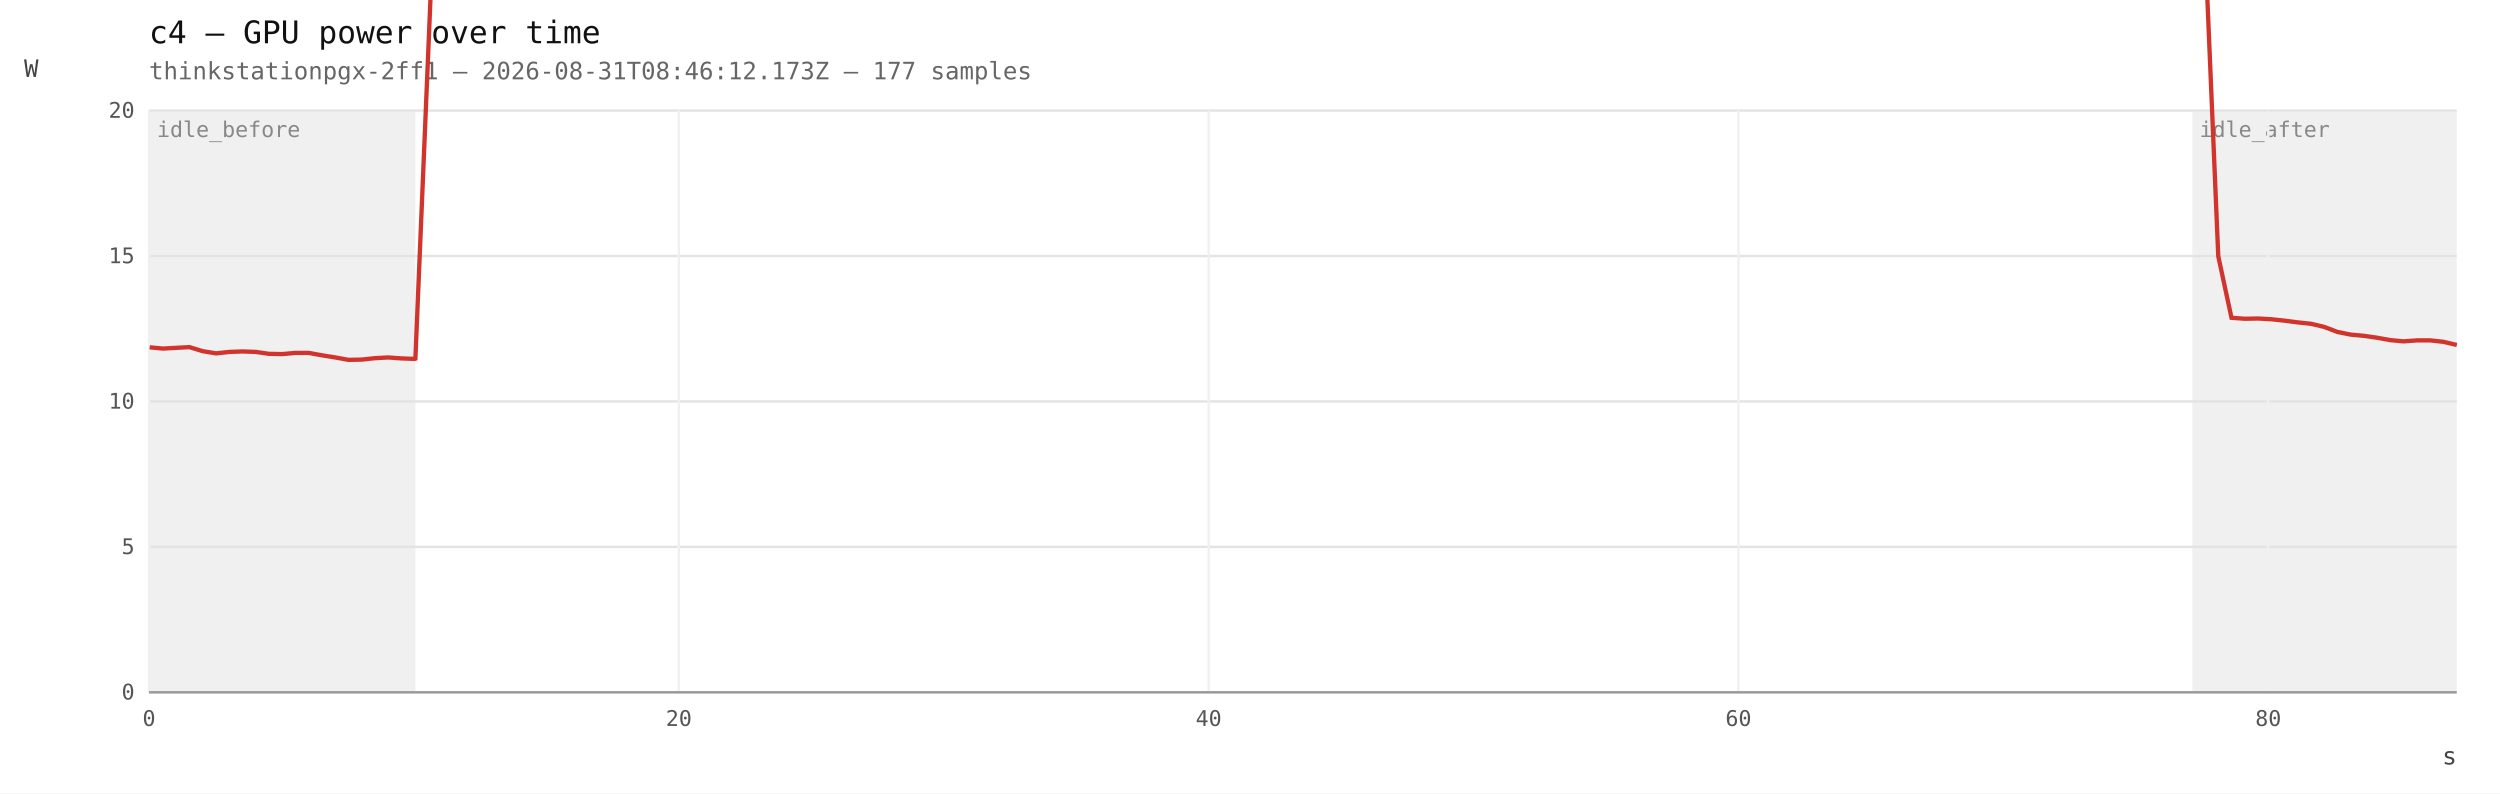
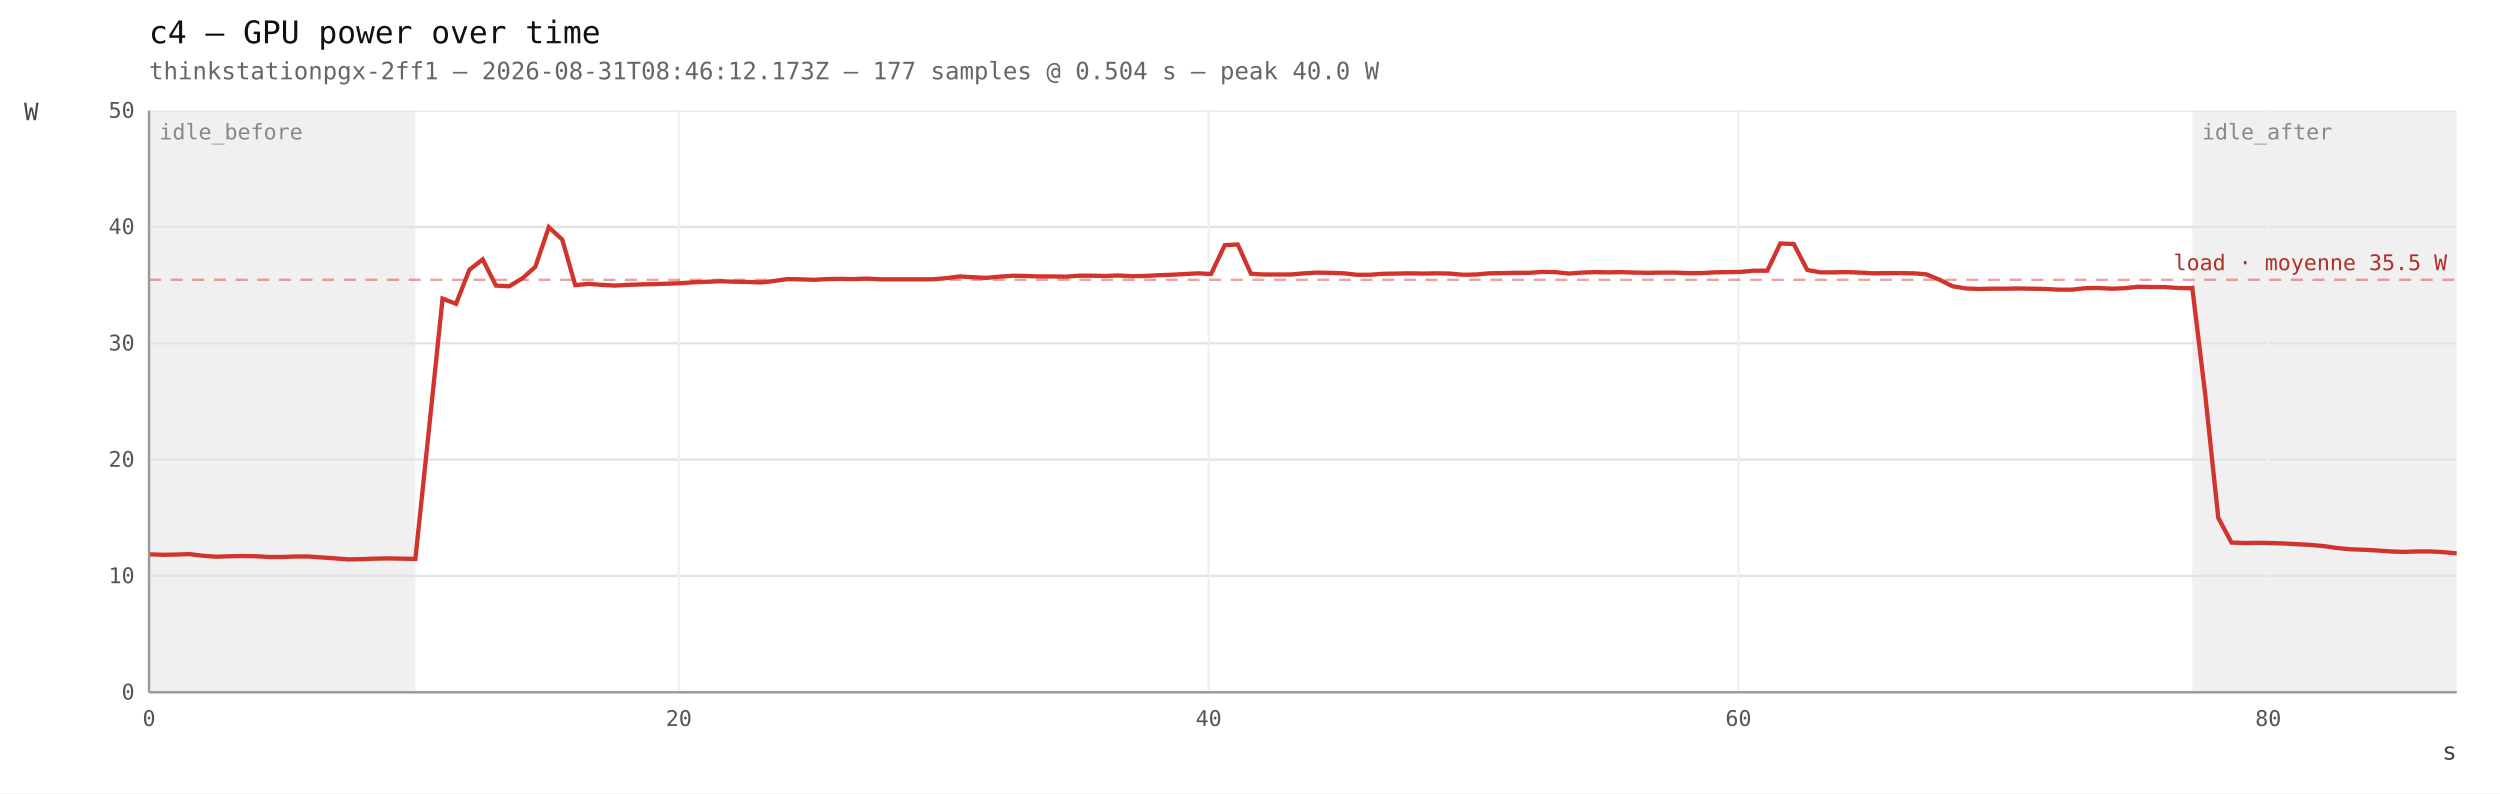
<svg xmlns="http://www.w3.org/2000/svg" width="1040" height="330" viewBox="0 0 1040 330" font-family="Menlo,Consolas,monospace">
+   <defs>
+     <clipPath id="plot-clip">
+       <rect x="62" y="46" width="960" height="242" />
+     </clipPath>
+   </defs>
  <rect width="1040" height="330" fill="#ffffff" />
  <text x="62" y="18" font-size="13" fill="#111">c4 — GPU power over time</text>
-   <text x="62" y="33" font-size="10" fill="#666">thinkstationpgx-2ff1 — 2026-08-31T08:46:12.173Z — 177 samples</text>
-   <rect x="62.3" y="46" width="110.5" height="242" fill="#000000" opacity="0.06" />
-   <text x="65.3" y="57" font-size="9" fill="#888">idle_before</text>
-   <rect x="912.0" y="46" width="110.0" height="242" fill="#000000" opacity="0.06" />
-   <text x="915.0" y="57" font-size="9" fill="#888">idle_after</text>
-   <line x1="62" y1="288.0" x2="1022" y2="288.0" stroke="#e3e3e3" stroke-width="1" />
+   <text x="62" y="33" font-size="10" fill="#666">thinkstationpgx-2ff1 — 2026-08-31T08:46:12.173Z — 177 samples @ 0.504 s — peak 40.0 W</text>
+   <g clip-path="url(#plot-clip)">
+     <rect x="62.3" y="46" width="110.5" height="242" fill="#000000" opacity="0.06" />
+     <rect x="912.0" y="46" width="110.0" height="242" fill="#000000" opacity="0.06" />
+     <line x1="62" y1="288.0" x2="1022" y2="288.0" stroke="#e3e3e3" stroke-width="1" />
+     <line x1="62" y1="239.6" x2="1022" y2="239.6" stroke="#e3e3e3" stroke-width="1" />
+     <line x1="62" y1="191.2" x2="1022" y2="191.2" stroke="#e3e3e3" stroke-width="1" />
+     <line x1="62" y1="142.8" x2="1022" y2="142.8" stroke="#e3e3e3" stroke-width="1" />
+     <line x1="62" y1="94.4" x2="1022" y2="94.4" stroke="#e3e3e3" stroke-width="1" />
+     <line x1="62" y1="46.0" x2="1022" y2="46.0" stroke="#e3e3e3" stroke-width="1" />
+     <line x1="62.0" y1="46" x2="62.0" y2="288" stroke="#f0f0f0" stroke-width="1" />
+     <line x1="282.4" y1="46" x2="282.4" y2="288" stroke="#f0f0f0" stroke-width="1" />
+     <line x1="502.8" y1="46" x2="502.8" y2="288" stroke="#f0f0f0" stroke-width="1" />
+     <line x1="723.2" y1="46" x2="723.2" y2="288" stroke="#f0f0f0" stroke-width="1" />
+     <line x1="943.6" y1="46" x2="943.6" y2="288" stroke="#f0f0f0" stroke-width="1" />
+     <line x1="62" y1="116.4" x2="1022" y2="116.4" stroke="#d0342c" opacity="0.45" stroke-dasharray="5,4" stroke-width="1" />
+     <polyline fill="none" stroke="#d0342c" stroke-width="1.8" points="62.3,230.6 67.8,230.8 73.3,230.7 78.8,230.5 84.4,231.2 89.9,231.6 95.4,231.4 100.9,231.3 106.4,231.4 111.9,231.7 117.4,231.7 122.9,231.5 128.4,231.5 133.9,231.9 139.5,232.3 144.9,232.7 150.4,232.6 156.0,232.4 161.5,232.3 167.0,232.4 172.5,232.5 172.8,232.5 178.6,177.2 184.1,124.2 189.7,126.4 195.3,112.2 200.8,107.9 206.3,118.8 211.8,119.1 217.3,115.8 222.7,111.0 228.3,94.5 233.9,99.7 239.3,118.6 244.9,118.1 250.4,118.5 255.9,118.8 261.4,118.5 266.9,118.3 272.4,118.2 278.0,118.0 283.5,117.8 289.0,117.4 294.5,117.2 300.0,117.0 305.5,117.2 311.0,117.3 316.5,117.5 322.0,116.9 327.5,116.1 333.0,116.2 338.6,116.4 344.1,116.1 349.6,116.0 355.1,116.1 360.6,115.9 366.2,116.2 371.6,116.2 377.1,116.2 382.6,116.2 388.1,116.2 393.7,115.7 399.2,115.0 404.6,115.3 410.2,115.6 415.7,115.1 421.2,114.7 426.7,114.8 432.3,115.0 437.8,115.0 443.3,115.1 448.8,114.7 454.3,114.7 459.8,114.8 465.3,114.6 470.8,114.9 476.3,114.8 481.7,114.5 487.2,114.3 492.8,114.0 498.4,113.7 503.8,114.0 509.5,102.0 514.9,101.7 520.4,113.9 526.0,114.2 531.5,114.2 536.9,114.2 542.5,113.7 548.0,113.4 553.4,113.5 559.0,113.7 564.4,114.3 569.9,114.3 575.4,113.9 581.0,113.8 586.6,113.7 591.9,113.8 597.5,113.7 603.0,113.8 608.6,114.3 614.0,114.2 619.6,113.7 625.1,113.6 630.5,113.5 636.1,113.5 641.6,113.1 647.0,113.2 652.5,113.8 658.1,113.4 663.6,113.2 669.1,113.3 674.6,113.2 680.2,113.4 685.6,113.5 691.2,113.4 696.8,113.4 702.2,113.6 707.8,113.6 713.2,113.3 718.7,113.2 724.2,113.1 729.7,112.6 735.2,112.6 740.6,101.3 746.2,101.5 751.8,112.3 757.3,113.3 762.7,113.3 768.2,113.2 773.8,113.4 779.3,113.7 784.7,113.6 790.3,113.6 795.9,113.7 801.3,114.1 806.7,116.3 812.3,119.1 817.8,120.0 823.3,120.2 828.8,120.1 834.3,120.1 839.8,120.0 845.4,120.1 850.8,120.2 856.4,120.5 861.9,120.5 867.3,119.9 872.9,119.8 878.4,120.1 883.9,119.9 889.4,119.3 894.9,119.4 900.4,119.4 905.9,119.8 911.5,119.9 912.0,119.8 917.3,163.5 922.8,215.4 928.3,225.7 933.9,225.9 939.4,225.8 944.8,225.9 950.4,226.1 955.8,226.4 961.4,226.7 966.9,227.2 972.4,228.0 977.9,228.5 983.4,228.7 988.9,229.0 994.4,229.4 999.9,229.6 1005.5,229.4 1011.0,229.4 1016.5,229.7 1022.0,230.2" />
+   </g>
+   <line x1="62" y1="288" x2="1022" y2="288" stroke="#999" stroke-width="1" />
+   <line x1="62" y1="46" x2="62" y2="288" stroke="#999" stroke-width="1" />
  <text x="56" y="291.0" font-size="9" fill="#555" text-anchor="end">0</text>
-   <line x1="62" y1="227.5" x2="1022" y2="227.5" stroke="#e3e3e3" stroke-width="1" />
-   <text x="56" y="230.5" font-size="9" fill="#555" text-anchor="end">5</text>
-   <line x1="62" y1="167.0" x2="1022" y2="167.0" stroke="#e3e3e3" stroke-width="1" />
-   <text x="56" y="170.0" font-size="9" fill="#555" text-anchor="end">10</text>
-   <line x1="62" y1="106.5" x2="1022" y2="106.5" stroke="#e3e3e3" stroke-width="1" />
-   <text x="56" y="109.5" font-size="9" fill="#555" text-anchor="end">15</text>
-   <line x1="62" y1="46.0" x2="1022" y2="46.0" stroke="#e3e3e3" stroke-width="1" />
-   <text x="56" y="49.0" font-size="9" fill="#555" text-anchor="end">20</text>
-   <line x1="62.0" y1="46" x2="62.0" y2="288" stroke="#f0f0f0" stroke-width="1" />
+   <text x="56" y="242.6" font-size="9" fill="#555" text-anchor="end">10</text>
+   <text x="56" y="194.2" font-size="9" fill="#555" text-anchor="end">20</text>
+   <text x="56" y="145.8" font-size="9" fill="#555" text-anchor="end">30</text>
+   <text x="56" y="97.4" font-size="9" fill="#555" text-anchor="end">40</text>
+   <text x="56" y="49.0" font-size="9" fill="#555" text-anchor="end">50</text>
  <text x="62.0" y="302" font-size="9" fill="#555" text-anchor="middle">0</text>
-   <line x1="282.4" y1="46" x2="282.4" y2="288" stroke="#f0f0f0" stroke-width="1" />
  <text x="282.4" y="302" font-size="9" fill="#555" text-anchor="middle">20</text>
-   <line x1="502.8" y1="46" x2="502.8" y2="288" stroke="#f0f0f0" stroke-width="1" />
  <text x="502.8" y="302" font-size="9" fill="#555" text-anchor="middle">40</text>
-   <line x1="723.2" y1="46" x2="723.2" y2="288" stroke="#f0f0f0" stroke-width="1" />
  <text x="723.2" y="302" font-size="9" fill="#555" text-anchor="middle">60</text>
-   <line x1="943.6" y1="46" x2="943.6" y2="288" stroke="#f0f0f0" stroke-width="1" />
  <text x="943.6" y="302" font-size="9" fill="#555" text-anchor="middle">80</text>
-   <line x1="62" y1="288" x2="1022" y2="288" stroke="#999" stroke-width="1" />
-   <text x="1022" y="318" font-size="10" fill="#444" text-anchor="end">s</text>
-   <text x="10" y="32" font-size="10" fill="#444">W</text>
-   <polyline fill="none" stroke="#3b6fb5" stroke-width="1" opacity="0.75" points="62.3,144.5 67.8,145.0 73.3,144.7 78.8,144.4 84.4,146.1 89.9,147.0 95.4,146.4 100.9,146.2 106.4,146.4 111.9,147.2 117.4,147.3 122.9,146.8 128.4,146.8 133.9,147.8 139.5,148.7 144.9,149.7 150.4,149.6 156.0,149.0 161.5,148.7 167.0,149.1 172.5,149.3 172.8,149.2 178.6,10.9 184.1,-121.6 189.7,-116.0 195.3,-151.6 200.8,-162.2 206.3,-135.0 211.8,-134.2 217.3,-142.5 222.7,-154.5 228.3,-195.8 233.9,-182.7 239.3,-135.5 244.9,-136.7 250.4,-135.9 255.9,-135.0 261.4,-135.7 266.9,-136.2 272.4,-136.6 278.0,-137.0 283.5,-137.4 289.0,-138.5 294.5,-139.0 300.0,-139.5 305.5,-139.0 311.0,-138.6 316.5,-138.3 322.0,-139.7 327.5,-141.8 333.0,-141.4 338.6,-141.1 344.1,-141.8 349.6,-142.0 355.1,-141.7 360.6,-142.2 366.2,-141.4 371.6,-141.4 377.1,-141.4 382.6,-141.5 388.1,-141.5 393.7,-142.6 399.2,-144.6 404.6,-143.8 410.2,-143.0 415.7,-144.2 421.2,-145.2 426.7,-144.9 432.3,-144.6 437.8,-144.5 443.3,-144.3 448.8,-145.2 454.3,-145.3 459.8,-144.9 465.3,-145.5 470.8,-144.7 476.3,-144.9 481.7,-145.7 487.2,-146.3 492.8,-147.0 498.4,-147.7 503.8,-147.1 509.5,-177.0 514.9,-177.7 520.4,-147.2 526.0,-146.5 531.5,-146.4 536.9,-146.5 542.5,-147.7 548.0,-148.6 553.4,-148.2 559.0,-147.7 564.4,-146.1 569.9,-146.1 575.4,-147.2 581.0,-147.6 586.6,-147.7 591.9,-147.6 597.5,-147.7 603.0,-147.6 608.6,-146.1 614.0,-146.5 619.6,-147.7 625.1,-148.0 630.5,-148.3 636.1,-148.2 641.6,-149.3 647.0,-148.9 652.5,-147.6 658.1,-148.4 663.6,-148.9 669.1,-148.8 674.6,-148.9 680.2,-148.4 685.6,-148.2 691.2,-148.6 696.8,-148.6 702.2,-148.0 707.8,-148.0 713.2,-148.7 718.7,-149.1 724.2,-149.2 729.7,-150.4 735.2,-150.5 740.6,-178.8 746.2,-178.2 751.8,-151.2 757.3,-148.7 762.7,-148.8 768.2,-148.9 773.8,-148.6 779.3,-147.8 784.7,-148.0 790.3,-148.1 795.9,-147.7 801.3,-146.8 806.7,-141.3 812.3,-134.3 817.8,-132.0 823.3,-131.4 828.8,-131.7 834.3,-131.6 839.8,-132.0 845.4,-131.7 850.8,-131.5 856.4,-130.7 861.9,-130.7 867.3,-132.4 872.9,-132.5 878.4,-131.6 883.9,-132.4 889.4,-133.7 894.9,-133.4 900.4,-133.4 905.9,-132.6 911.5,-132.2 912.0,-132.6 917.3,-23.2 922.8,106.6 928.3,132.2 933.9,132.6 939.4,132.5 944.8,132.8 950.4,133.4 955.8,134.1 961.4,134.7 966.9,136.0 972.4,138.1 977.9,139.2 983.4,139.7 988.9,140.5 994.4,141.5 999.9,142.0 1005.5,141.6 1011.0,141.6 1016.5,142.2 1022.0,143.5" />
-   <polyline fill="none" stroke="#d0342c" stroke-width="1.8" points="62.3,144.5 67.8,145.0 73.3,144.7 78.8,144.4 84.4,146.1 89.9,147.0 95.4,146.4 100.9,146.2 106.4,146.4 111.9,147.2 117.4,147.3 122.9,146.8 128.4,146.8 133.9,147.8 139.5,148.7 144.9,149.7 150.4,149.6 156.0,149.0 161.5,148.7 167.0,149.1 172.5,149.3 172.8,149.2 178.6,10.9 184.1,-121.6 189.7,-116.0 195.3,-151.6 200.8,-162.2 206.3,-135.0 211.8,-134.2 217.3,-142.5 222.7,-154.5 228.3,-195.8 233.9,-182.7 239.3,-135.5 244.9,-136.7 250.4,-135.9 255.9,-135.0 261.4,-135.7 266.9,-136.2 272.4,-136.6 278.0,-137.0 283.5,-137.4 289.0,-138.5 294.5,-139.0 300.0,-139.5 305.5,-139.0 311.0,-138.6 316.5,-138.3 322.0,-139.7 327.5,-141.8 333.0,-141.4 338.6,-141.1 344.1,-141.8 349.6,-142.0 355.1,-141.7 360.6,-142.2 366.2,-141.4 371.6,-141.4 377.1,-141.4 382.6,-141.5 388.1,-141.5 393.7,-142.6 399.2,-144.6 404.6,-143.8 410.2,-143.0 415.7,-144.2 421.2,-145.2 426.7,-144.9 432.3,-144.6 437.8,-144.5 443.3,-144.3 448.8,-145.2 454.3,-145.3 459.8,-144.9 465.3,-145.5 470.8,-144.7 476.3,-144.9 481.7,-145.7 487.2,-146.3 492.8,-147.0 498.4,-147.7 503.8,-147.1 509.5,-177.0 514.9,-177.7 520.4,-147.2 526.0,-146.5 531.5,-146.4 536.9,-146.5 542.5,-147.7 548.0,-148.6 553.4,-148.2 559.0,-147.7 564.4,-146.1 569.9,-146.1 575.4,-147.2 581.0,-147.6 586.6,-147.7 591.9,-147.6 597.5,-147.7 603.0,-147.6 608.6,-146.1 614.0,-146.5 619.6,-147.7 625.1,-148.0 630.5,-148.3 636.1,-148.2 641.6,-149.3 647.0,-148.9 652.5,-147.6 658.1,-148.4 663.6,-148.9 669.1,-148.8 674.6,-148.9 680.2,-148.4 685.6,-148.2 691.2,-148.6 696.8,-148.6 702.2,-148.0 707.8,-148.0 713.2,-148.7 718.7,-149.1 724.2,-149.2 729.7,-150.4 735.2,-150.5 740.6,-178.8 746.2,-178.2 751.8,-151.2 757.3,-148.7 762.7,-148.8 768.2,-148.9 773.8,-148.6 779.3,-147.8 784.7,-148.0 790.3,-148.1 795.9,-147.7 801.3,-146.8 806.7,-141.3 812.3,-134.3 817.8,-132.0 823.3,-131.4 828.8,-131.7 834.3,-131.6 839.8,-132.0 845.4,-131.7 850.8,-131.5 856.4,-130.7 861.9,-130.7 867.3,-132.4 872.9,-132.5 878.4,-131.6 883.9,-132.4 889.4,-133.7 894.9,-133.4 900.4,-133.4 905.9,-132.6 911.5,-132.2 912.0,-132.6 917.3,-23.2 922.8,106.6 928.3,132.2 933.9,132.6 939.4,132.5 944.8,132.8 950.4,133.4 955.8,134.1 961.4,134.7 966.9,136.0 972.4,138.1 977.9,139.2 983.4,139.7 988.9,140.5 994.4,141.5 999.9,142.0 1005.5,141.6 1011.0,141.6 1016.5,142.2 1022.0,143.5" />
+   <text x="1022" y="316" font-size="10" fill="#444" text-anchor="end">s</text>
+   <text x="10" y="50" font-size="10" fill="#444">W</text>
+   <text x="66.3" y="58" font-size="9" fill="#888">idle_before</text>
+   <text x="916.0" y="58" font-size="9" fill="#888">idle_after</text>
+   <text x="1018" y="112.4" font-size="9" fill="#b03028" text-anchor="end">load · moyenne 35.5 W</text>
</svg>
